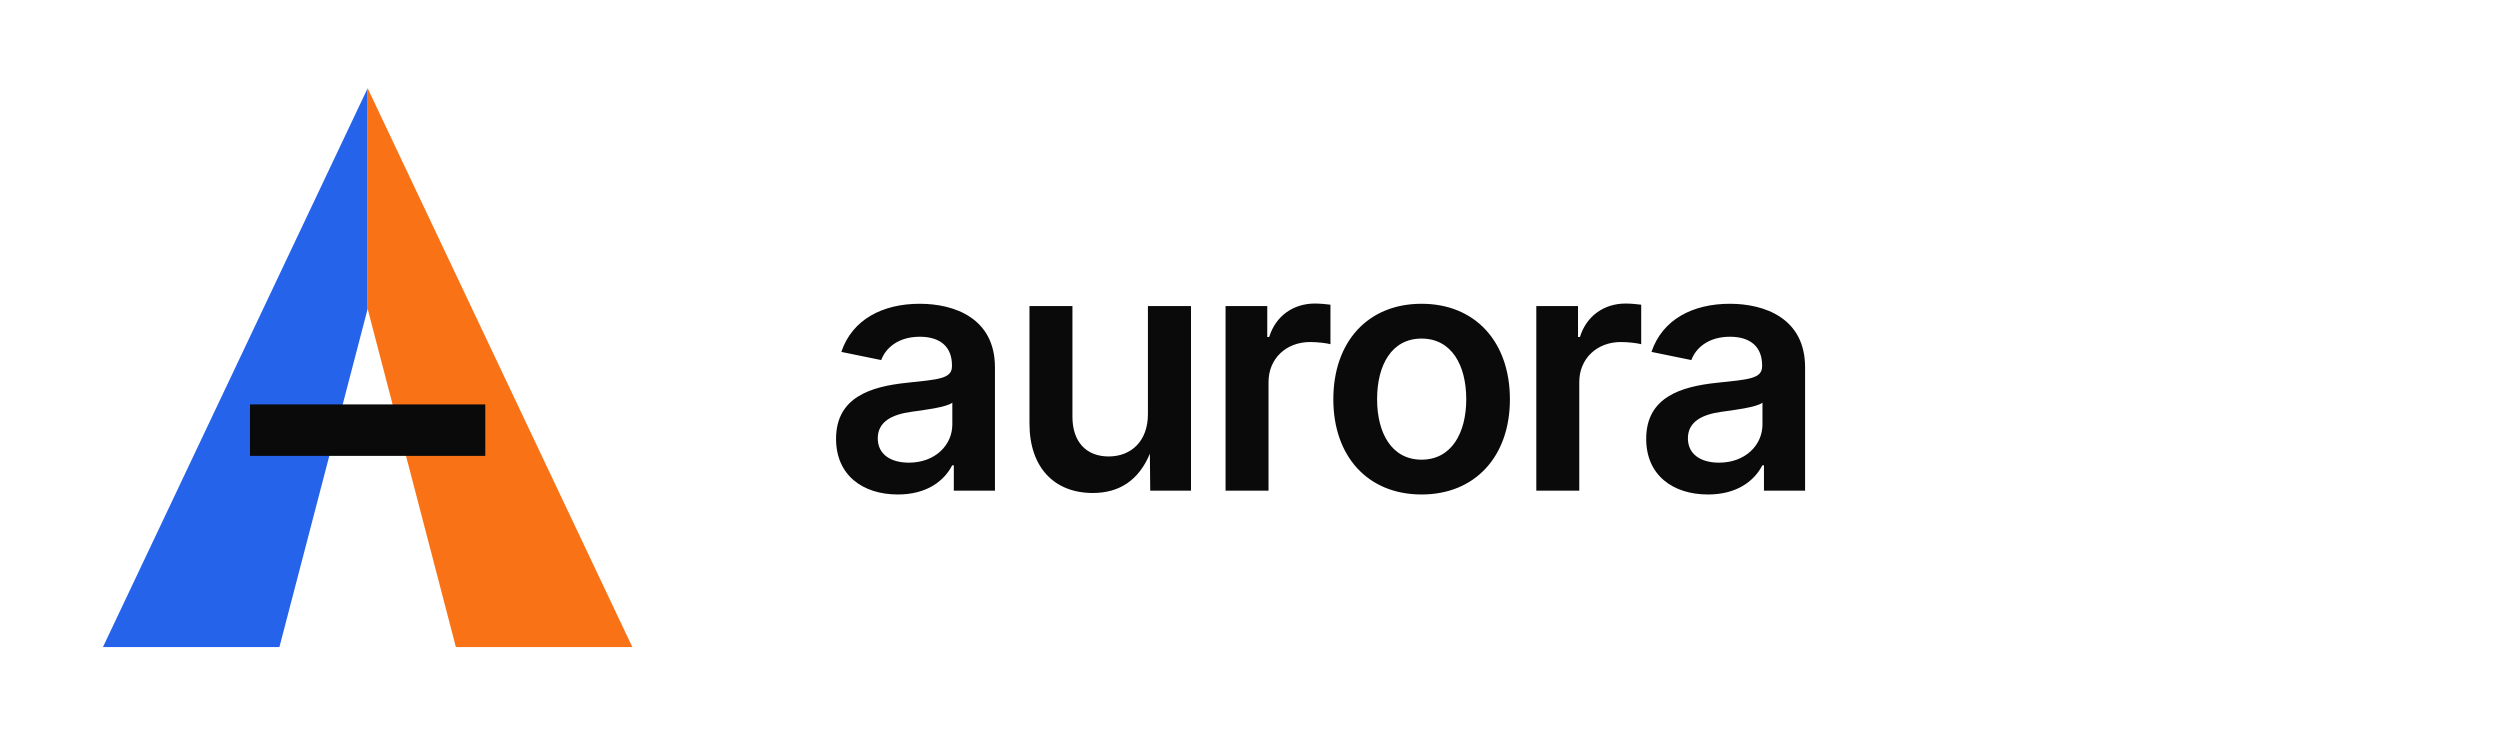
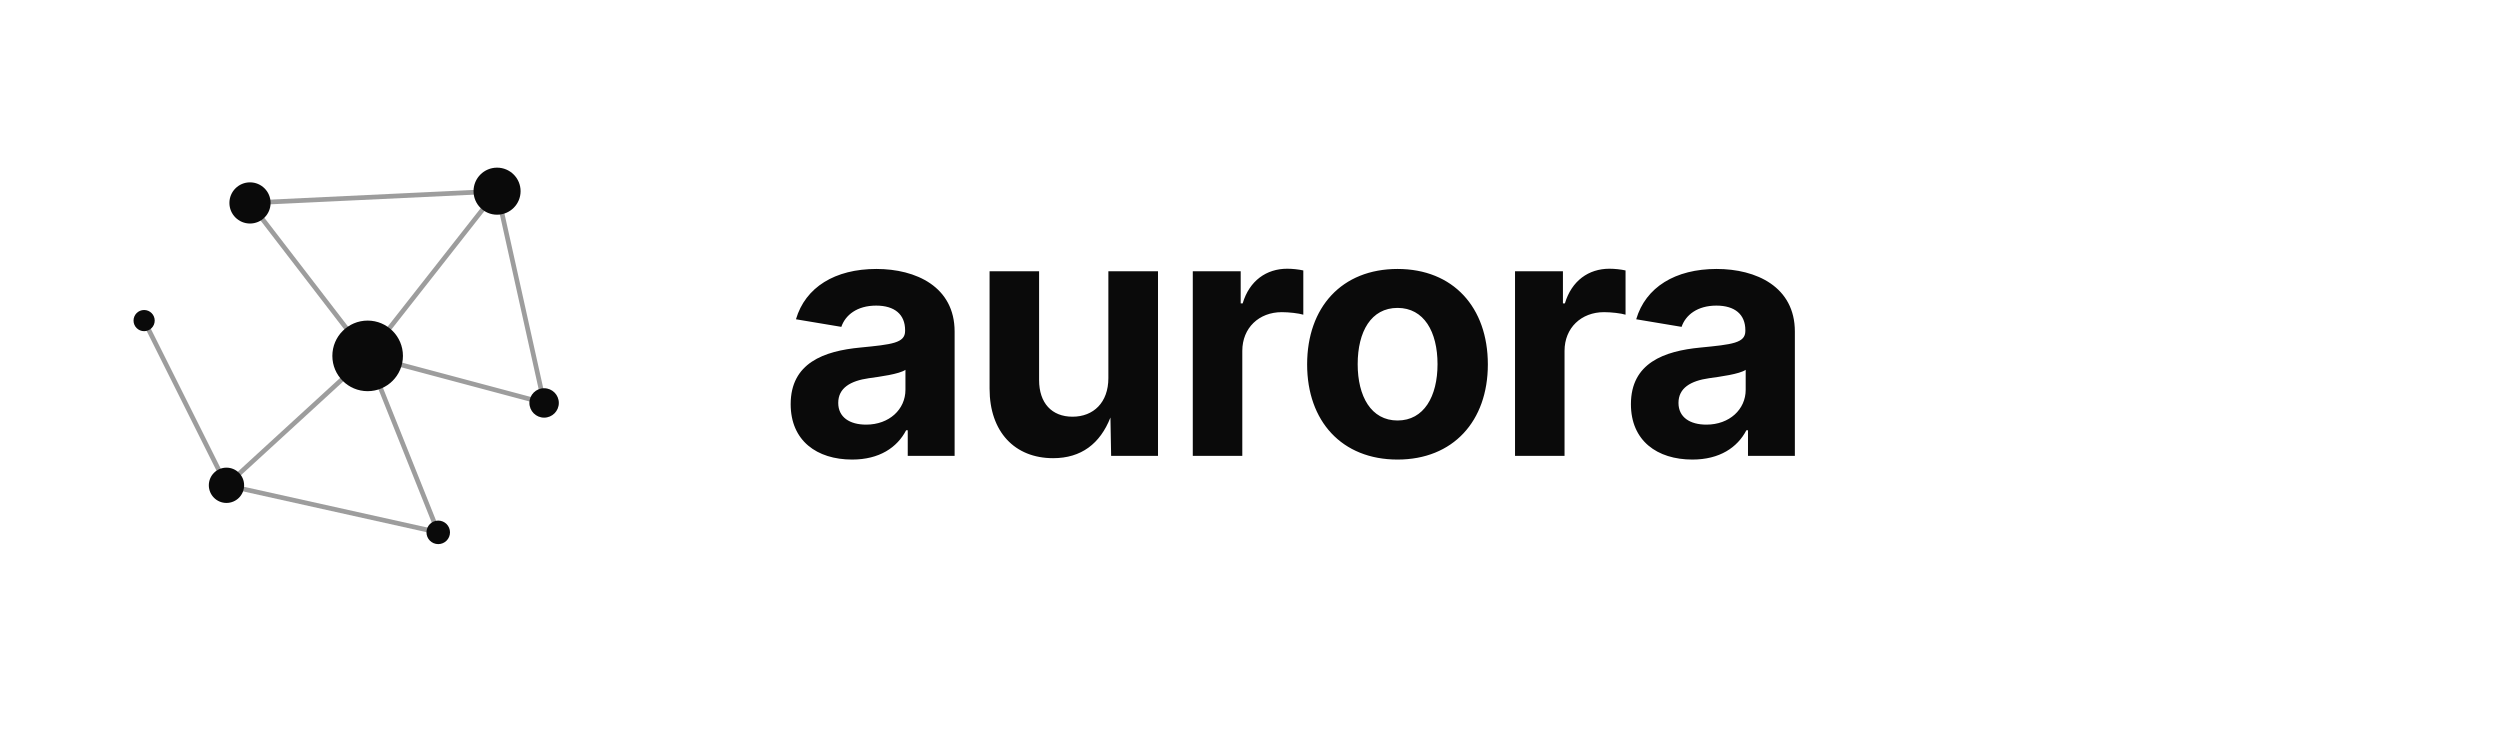
<svg xmlns="http://www.w3.org/2000/svg" viewBox="0 0 340 100" width="340" height="100">
-   <g>
-     <path d="M50,12 L14,88 L38,88 L50,42 Z" fill="#2563eb" />
-     <path d="M50,12 L86,88 L62,88 L50,42 Z" fill="#f97316" />
-     <path d="M34,55 L66,55 L66,62 L34,62 Z" fill="#0a0a0a" />
+   <g transform="translate(10, 10) scale(0.8)">
+     <g stroke="#0a0a0a" stroke-width="0.8" stroke-linecap="round" opacity="0.4">
+       <line x1="50" y1="48" x2="30" y2="22" />
+       <line x1="50" y1="48" x2="72" y2="20" />
+       <line x1="50" y1="48" x2="80" y2="56" />
+       <line x1="50" y1="48" x2="26" y2="70" />
+       <line x1="50" y1="48" x2="62" y2="78" />
+       <line x1="30" y1="22" x2="72" y2="20" />
+       <line x1="72" y1="20" x2="80" y2="56" />
+       <line x1="26" y1="70" x2="12" y2="42" />
+       <line x1="26" y1="70" x2="62" y2="78" />
+     </g>
+     <circle cx="30" cy="22" r="3.5" fill="#0a0a0a" />
+     <circle cx="72" cy="20" r="4" fill="#0a0a0a" />
+     <circle cx="80" cy="56" r="2.5" fill="#0a0a0a" />
+     <circle cx="12" cy="42" r="1.8" fill="#0a0a0a" />
+     <circle cx="26" cy="70" r="3" fill="#0a0a0a" />
+     <circle cx="62" cy="78" r="2" fill="#0a0a0a" />
+     <circle cx="50" cy="48" r="6" fill="#0a0a0a" />
  </g>
-   <text x="112" y="50" dominant-baseline="central" font-family="Inter, system-ui, -apple-system, Segoe UI, sans-serif" font-size="46" font-weight="600" letter-spacing="-1.5" fill="#0a0a0a">aurora</text>
+   <text x="106" y="62" font-family="Inter, system-ui, -apple-system, sans-serif" font-size="46" font-weight="700" letter-spacing="-1" fill="#0a0a0a">aurora</text>
</svg>
